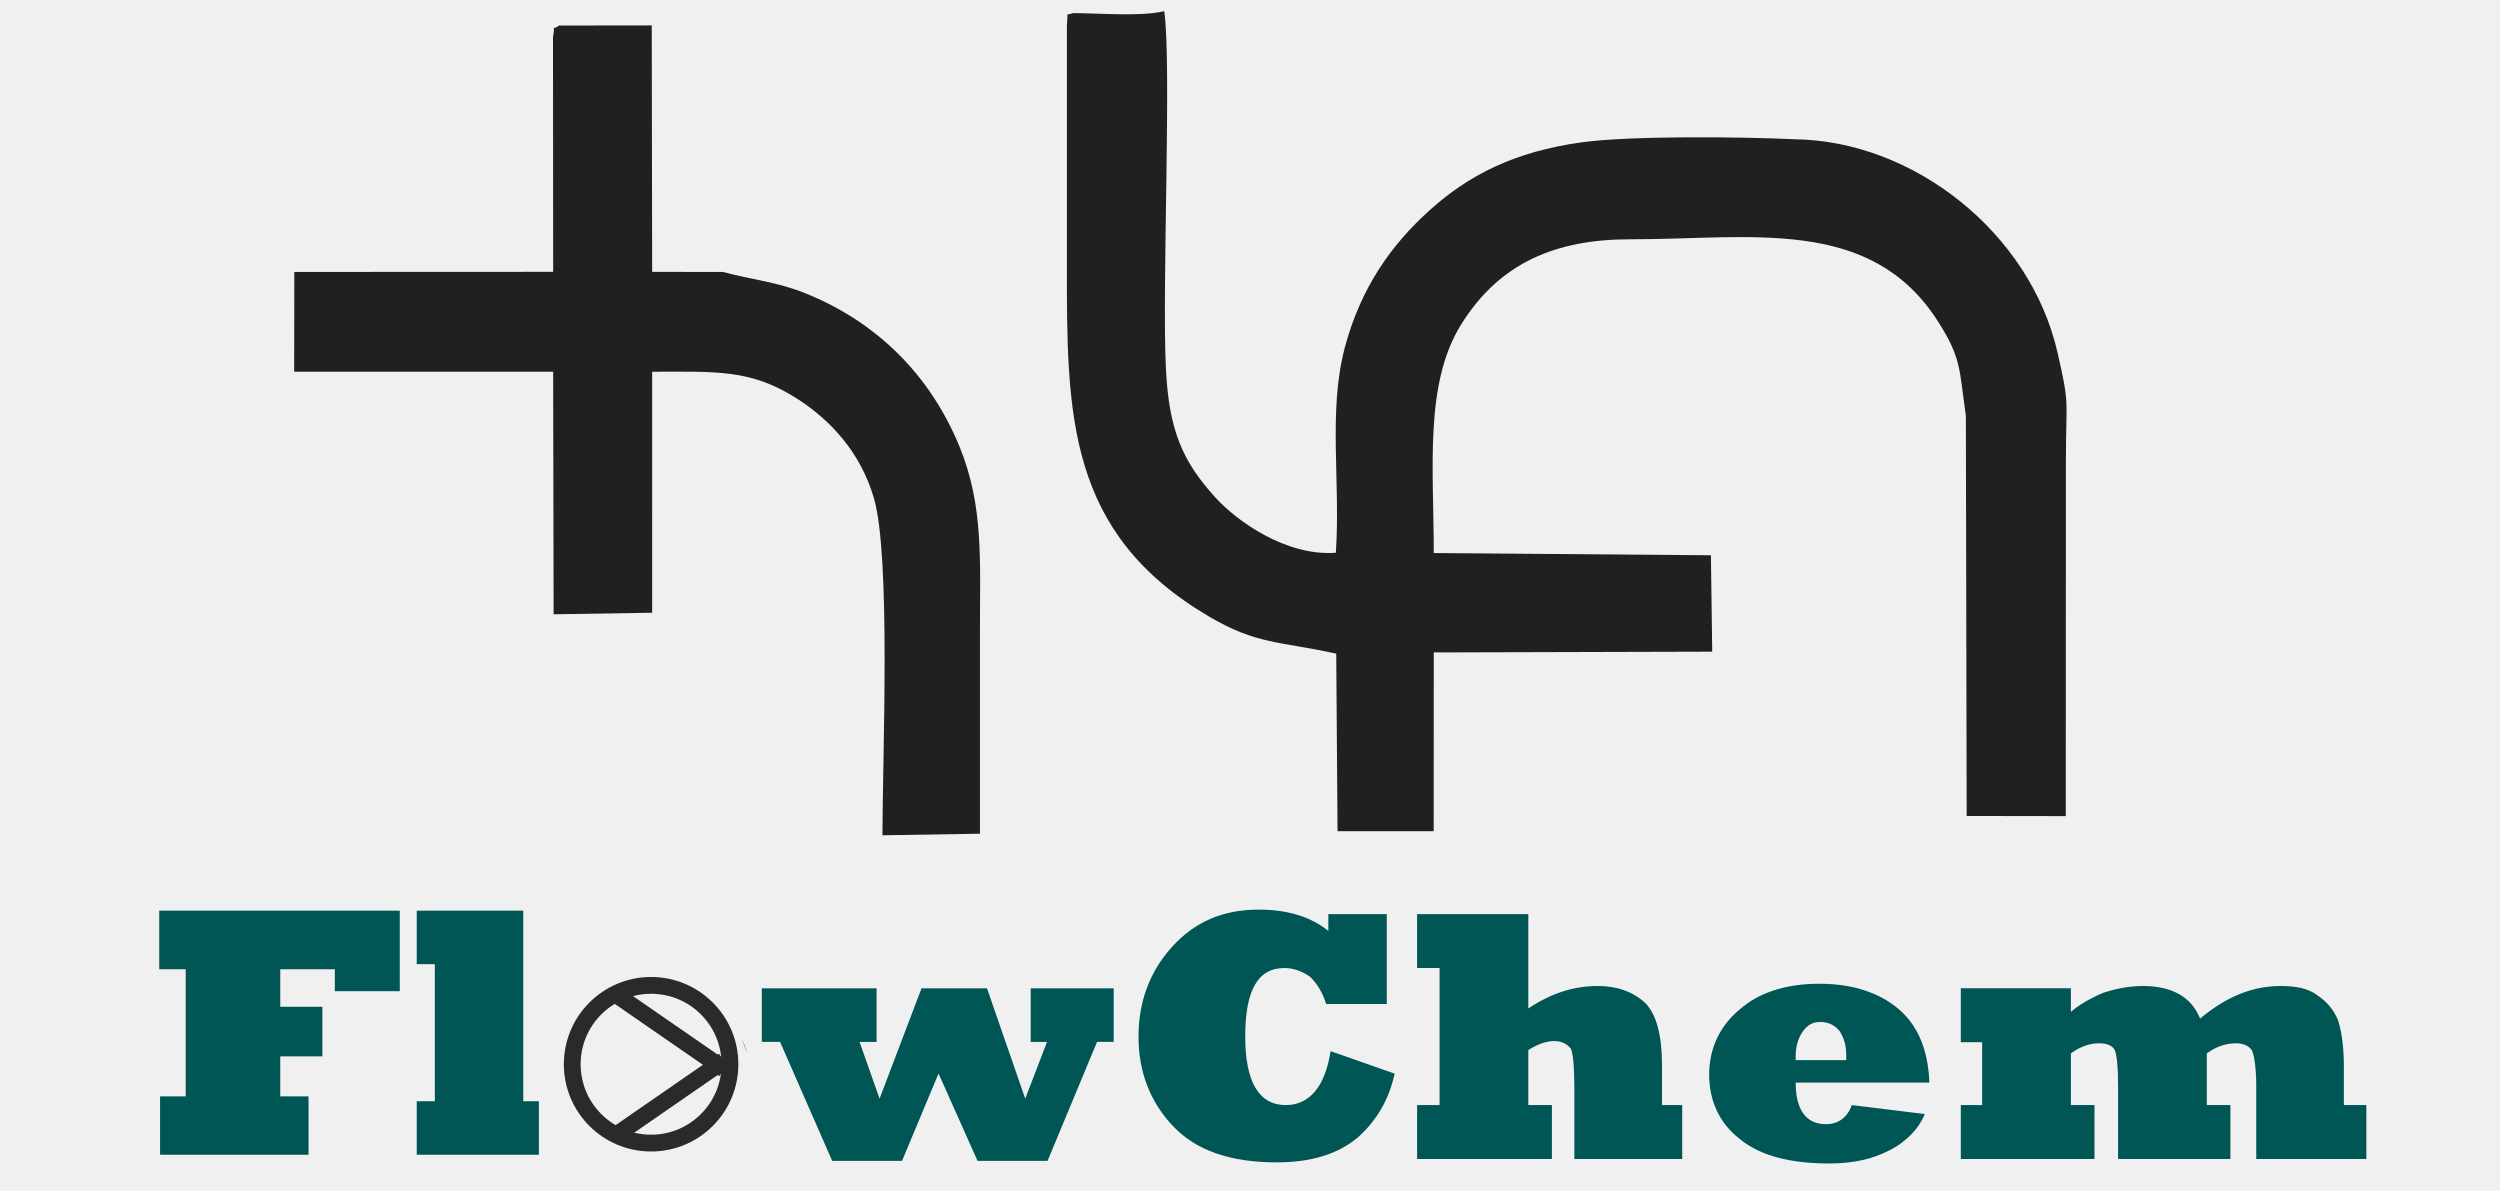
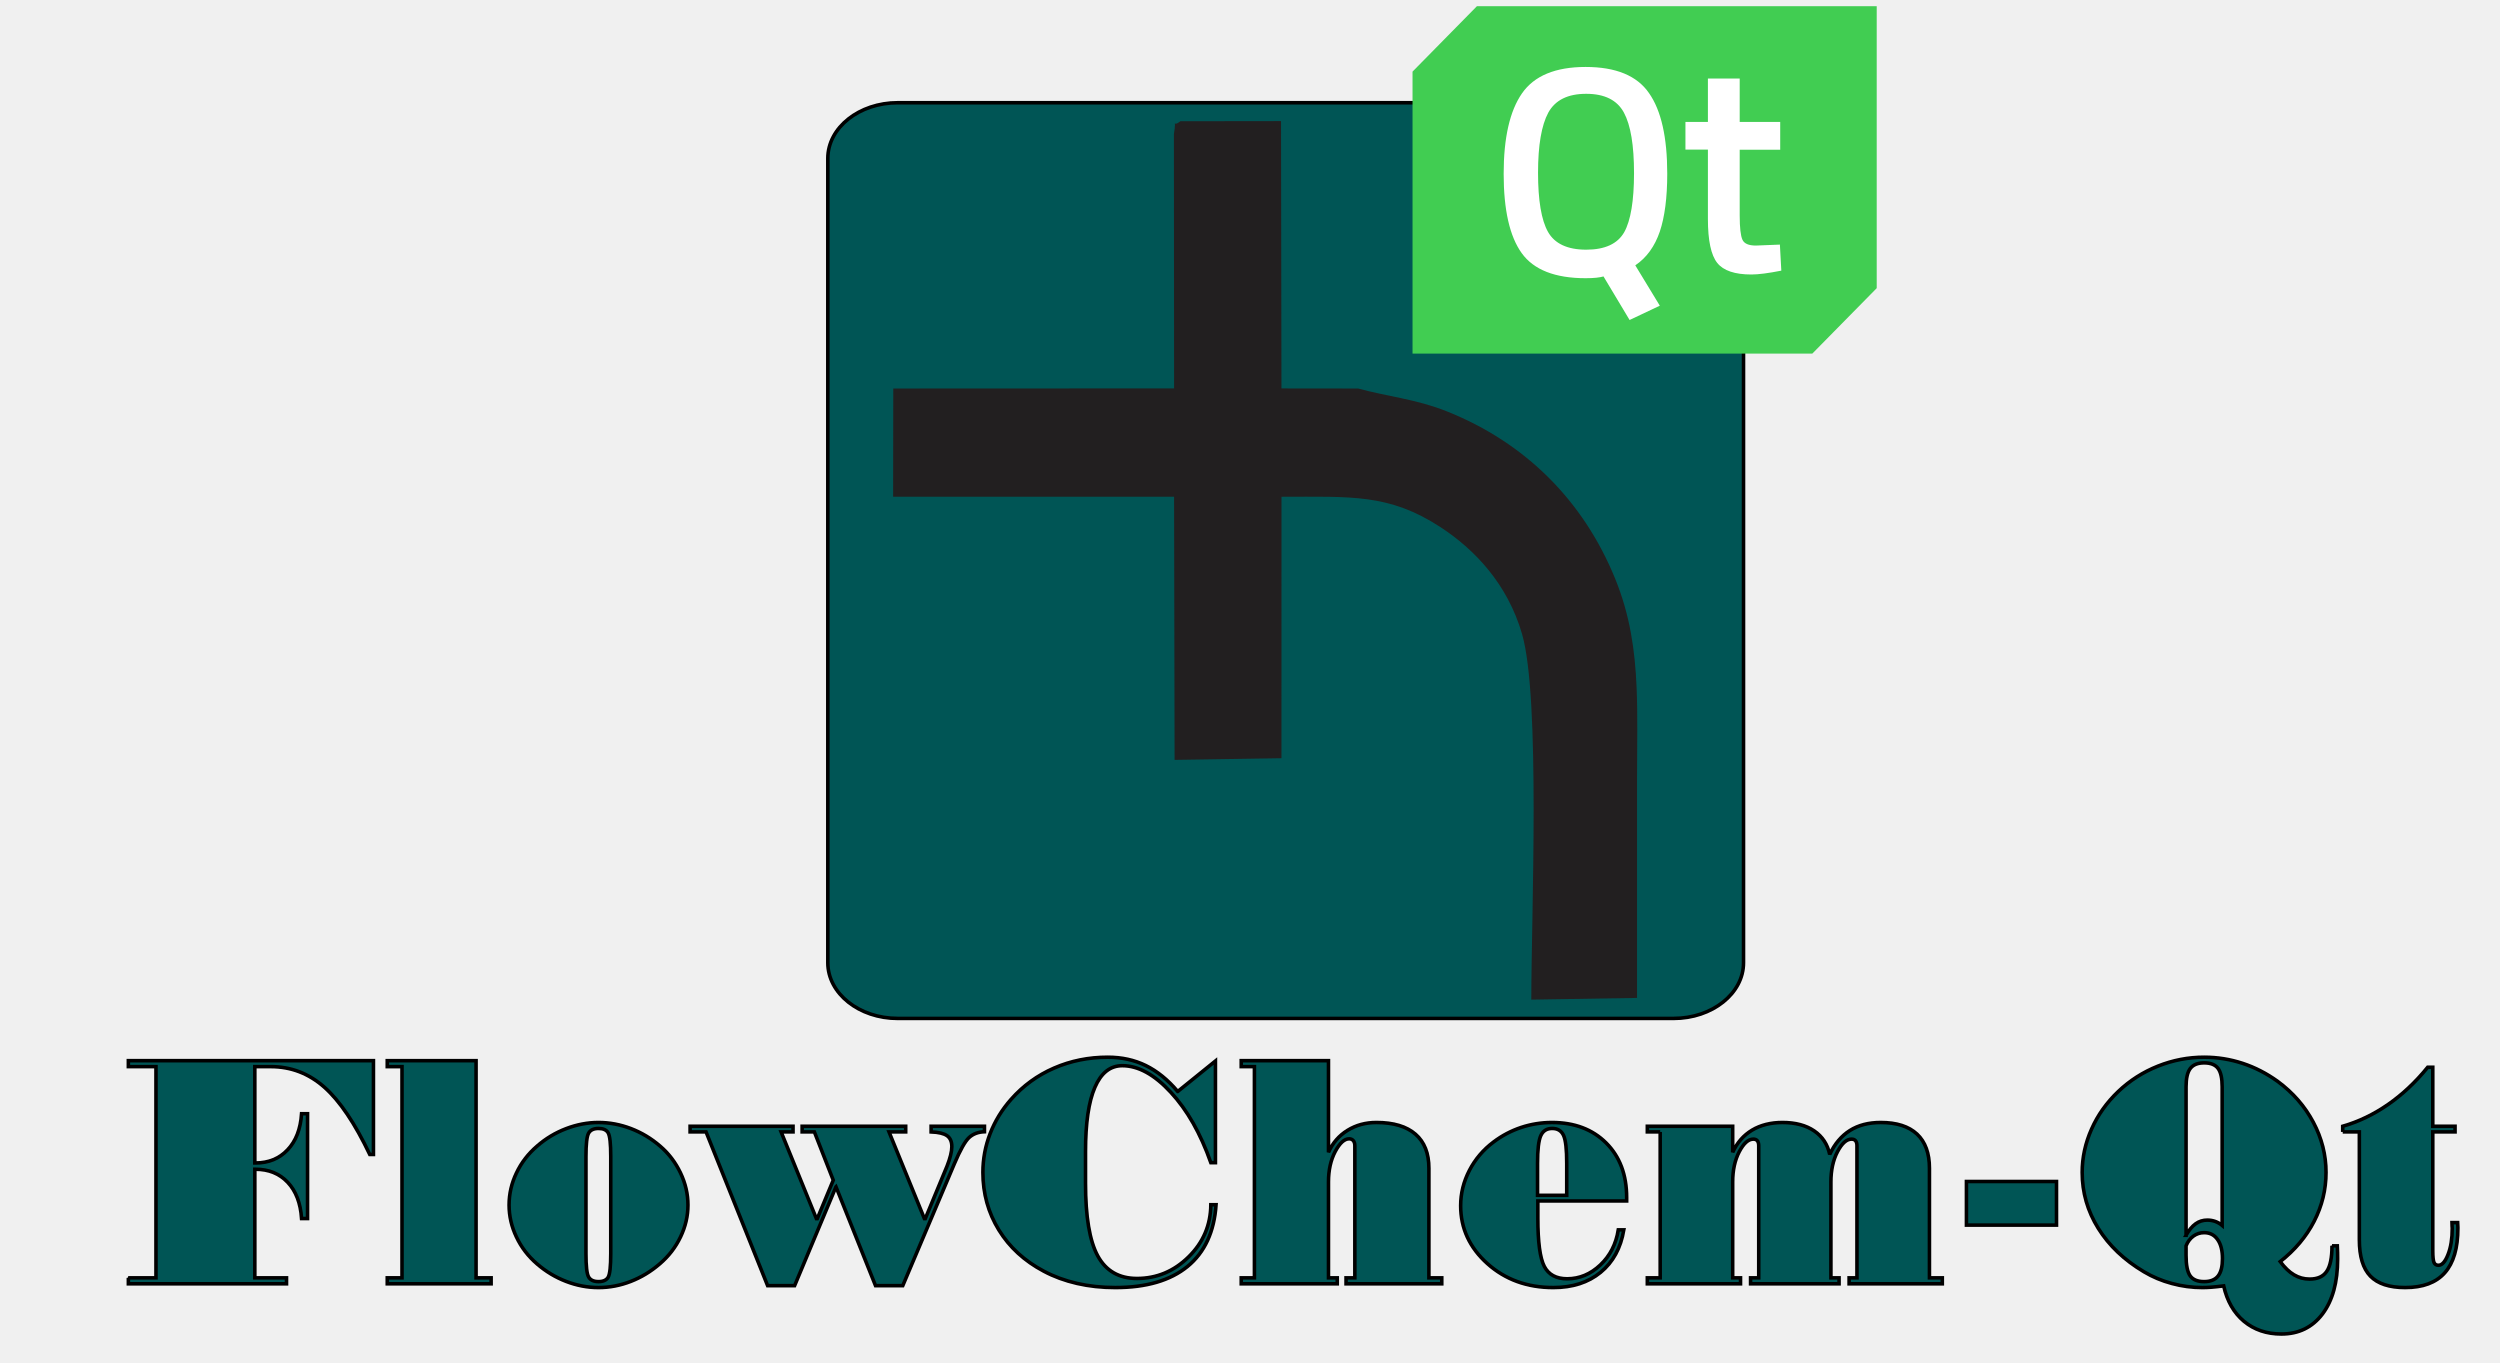
- <svg xmlns="http://www.w3.org/2000/svg" xml:space="preserve" width="8.268in" height="3.937in" version="1.1" style="shape-rendering:geometricPrecision; text-rendering:geometricPrecision; image-rendering:optimizeQuality; fill-rule:evenodd; clip-rule:evenodd" viewBox="0 0 8267.72 3937.01">
+ <svg xmlns="http://www.w3.org/2000/svg" xml:space="preserve" width="7.302in" height="3.979in" version="1.1" style="shape-rendering:geometricPrecision; text-rendering:geometricPrecision; image-rendering:optimizeQuality; fill-rule:evenodd; clip-rule:evenodd" viewBox="0 0 7302.08 3979.17">
  <defs>
    <style type="text/css">
   
-     .str0 {stroke:#2B2A29;stroke-width:55.56;stroke-miterlimit:2.613}
-     .fil1 {fill:none}
+     .str0 {stroke:black;stroke-width:10.41;stroke-miterlimit:2.613}
+     .str1 {stroke:black;stroke-width:10.42;stroke-miterlimit:2.613}
+     .fil5 {fill:none;fill-rule:nonzero}
    .fil0 {fill:#005555}
-     .fil2 {fill:#221F20}
+     .fil1 {fill:#221F20}
+     .fil4 {fill:#005555;fill-rule:nonzero}
+     .fil2 {fill:#41CD52;fill-rule:nonzero}
+     .fil3 {fill:white;fill-rule:nonzero}
   
  </style>
  </defs>
  <g id="Layer_x0020_1">
-     <path class="fil0" d="M1020.24 3818.96l-490.98 0 0 -192.98 84.8 0 0 -420.44 -87.58 0 0 -193.78 795.52 0 0 266.3 -214.78 0 0 -72.52 -180.5 0 0 124.04 139.29 0 0 164.06 -139.29 0 0 132.35 93.52 0 0 192.98zm761.83 0l-404 0 0 -176.93 59.83 0 0 -453.33 -59.83 0 0 -176.94 352.29 0 0 630.27 51.71 0 0 176.93z" />
-     <path class="fil0" d="M4400.42 3476.39l211.77 74.3c-18.57,85.45 -59.44,156.04 -122.6,211.77 -66.87,55.73 -156.04,81.74 -267.49,81.74 -156.04,0 -267.5,-40.87 -341.8,-118.89 -78.02,-81.74 -115.17,-182.05 -115.17,-297.22 0,-115.17 37.15,-215.48 111.45,-297.22 74.31,-81.74 167.19,-122.6 286.07,-122.6 92.88,0 170.89,22.29 230.34,70.59l0 -55.72 193.19 0 0 297.21 -200.62 0c-11.15,-37.15 -29.72,-66.87 -52.02,-89.17 -26,-18.57 -55.73,-29.72 -85.44,-29.72 -89.17,0 -130.03,74.3 -130.03,226.63 0,148.61 44.58,226.63 133.75,226.63 78.02,0 130.03,-59.44 148.6,-178.33zm731.9 356.66l-445.82 0 0 -178.33 74.3 0 0 -453.25 -74.3 0 0 -178.33 367.8 0 0 312.07c78.02,-52.02 152.32,-74.31 230.34,-74.31 63.16,0 115.17,18.58 156.04,55.73 37.15,37.15 55.73,107.74 55.73,204.33l0 133.75 66.87 0 0 178.33 -356.66 0 0 -230.34c0,-70.59 -3.72,-115.17 -11.15,-133.74 -11.15,-14.86 -29.72,-26.01 -55.72,-26.01 -26.01,0 -55.73,11.15 -85.45,29.72l0 182.05 78.02 0 0 178.33zm806.19 -326.94l167.18 0c0,-11.15 0,-18.57 0,-18.57 0,-29.72 -7.43,-55.72 -22.29,-78.02 -14.86,-18.57 -37.15,-29.72 -63.16,-29.72 -26.01,0 -44.58,11.15 -59.44,33.44 -14.86,22.29 -22.29,48.3 -22.29,81.73 0,3.72 0,7.44 0,11.15zm185.76 148.61l241.49 29.72c-11.15,26.01 -26.01,48.3 -44.58,66.87 -18.57,18.58 -40.87,37.15 -70.59,52.02 -55.73,29.72 -122.6,44.58 -200.62,44.58 -130.03,0 -230.34,-26.01 -297.21,-81.74 -66.87,-52.01 -100.31,-126.32 -100.31,-211.77 0,-85.44 33.44,-159.75 100.31,-215.48 63.16,-55.73 152.32,-85.45 263.78,-85.45 104.03,0 193.19,26.01 260.07,81.74 63.16,52.01 100.31,133.75 104.03,245.2l-442.11 0c0,89.17 33.44,137.46 100.31,137.46 40.87,0 70.59,-22.29 85.45,-63.16zm802.48 178.33l-442.11 0 0 -178.33 70.59 0 0 -208.05 -70.59 0 0 -178.33 364.09 0 0 78.02c26.01,-22.29 63.16,-44.58 107.74,-63.16 44.58,-14.86 89.17,-22.29 130.03,-22.29 92.88,0 159.76,33.44 189.48,107.74 89.16,-74.31 174.61,-107.74 267.49,-107.74 48.3,0 89.17,7.43 118.89,29.72 33.43,22.29 55.72,48.3 70.59,85.45 11.15,37.15 18.57,85.45 18.57,152.32l0 126.32 74.31 0 0 178.33 -364.09 0 0 -241.49c0,-63.16 -7.43,-104.03 -14.86,-118.89 -11.15,-14.85 -29.72,-22.29 -52.02,-22.29 -33.44,0 -66.87,11.15 -96.59,33.43l0 170.9 78.02 0 0 178.33 -371.52 0 0 -241.49c0,-63.16 -3.71,-100.31 -11.15,-118.89 -7.43,-14.85 -26,-22.29 -52.01,-22.29 -29.72,0 -63.16,11.15 -92.88,33.43l0 170.9 78.02 0 0 178.33z" />
-     <path class="fil0" d="M2454.15 3437.36l16.54 45.89c-4,-15.96 -9.52,-31.26 -16.54,-45.89zm528.95 401.85l-231.03 0 -172.37 -393.5 -60.44 0 0 -88.57 0 -88.56 379.63 0 0 177.33 -56.27 0 66.18 187.63 138.7 -364.96 216.57 0 126.41 364.96 72.12 -187.63 -54.09 0 0 -177.33 274.61 0 0 177.13 -55.08 0 -163.66 393.5 -231.61 0 -128.99 -288.88 -120.67 288.88z" />
-     <g id="_2592096224720">
-       <circle class="fil1 str0" cx="2153.17" cy="3519.67" r="260.79" />
-       <line class="fil1 str0" x1="2034.82" y1="3287.63" x2="2394.46" y2="3536.12" />
-       <line class="fil1 str0" x1="2033.68" y1="3756.24" x2="2393.32" y2="3507.76" />
+   </g>
+   <g id="Layer_x0020_1_1">
+     <path class="fil0 str0" d="M2622.24 300.04l2265.94 0c112.87,0 204.4,72.81 204.4,162.58l-0 2349.58c0,89.77 -91.53,162.57 -204.4,162.57l-2265.94 0c-112.86,-0 -204.4,-72.81 -204.4,-162.58l-0 -2349.58c0,-89.77 91.54,-162.57 204.41,-162.57z" />
+     <g id="_2592096223136">
+       <path class="fil1" d="M3967.15 1134.84l-224.21 -0.28 -1.27 -780.86 -294.07 0.39c-26.71,21.54 -9.71,-17.39 -18.84,37.79l0.55 742.57 -820.22 0.36 -0.47 316.21 820.65 0 1.48 768.56 312.21 -4.88 0.08 -763.67c203.45,0 314.25,-9.35 464.65,88.89 100.58,65.71 195.84,166.66 237.94,311.84 54.27,187.14 27.05,825.05 27.05,1068.11l308.91 -5c0,-214.9 0,-429.79 0,-644.68 0,-94.07 2.17,-179.8 -1.29,-261.67 -4.64,-109.54 -19.34,-212.22 -62.87,-318.82 -92.85,-227.53 -262.13,-396.48 -491.12,-488.06 -89.34,-35.72 -169.84,-42.57 -259.18,-66.76l0.02 0 0 -0.06z" />
    </g>
-     <g id="_2592096223136">
-       <path class="fil2" d="M3528.3 82.47l0 792.5c-0.7,498.7 1.04,888.81 471,1164.57 157.63,92.5 232.13,81.01 419.75,122.17l4.35 587.34 317.9 0 0.38 -591.31 920.85 -2.54 -4.34 -318.81 -916.56 -7.39c0,-279.15 -31.7,-558.33 89.8,-754.7 127.66,-206.31 315.62,-283.34 561.94,-282.94 392.58,0.65 790.8,-78.04 1013.83,268.7 79.98,124.35 71.74,158.21 94.18,315.37l2.65 1323.19 327.76 0.48 0.45 -1177.75c0,-204.44 13.99,-174.73 -28.29,-357.8 -91.22,-394.96 -476.35,-697.97 -868.35,-702.96 -174.2,-8.33 -545.68,-12.24 -706.63,10.34 -217.82,30.56 -369.94,105.78 -503.01,226.19 -123.98,112.18 -225.65,253.36 -278.43,451.91 -56.07,210.89 -13.74,444 -29.79,679.1 -165.79,12.07 -329.28,-106.37 -398.93,-183.41 -107.24,-118.63 -153.24,-219.53 -163.18,-428.03 -13.02,-273.02 19.38,-1006.2 -5.35,-1179.8 -78.39,18.84 -215.87,6.45 -302.35,6.45 -26.79,11.12 -14.46,-10.45 -19.62,39.12z" />
-       <path class="fil2" d="M2390.66 899.4l-234.01 -0.3 -1.33 -815.01 -306.93 0.4c-27.88,22.48 -10.14,-18.15 -19.66,39.44l0.57 775.04 -856.09 0.37 -0.5 330.04 856.54 0 1.53 802.18 325.87 -5.1 0.09 -797.08c212.35,0 328,-9.76 484.96,92.78 104.98,68.58 204.41,173.94 248.36,325.49 56.65,195.31 28.24,861.13 28.24,1114.83l322.42 -5.23c0,-224.3 0,-448.59 0,-672.88 0,-229.53 12.41,-411.44 -66.95,-605.89 -96.92,-237.48 -273.59,-413.82 -512.61,-509.41 -93.25,-37.29 -177.27,-44.43 -270.52,-69.68z" />
+     <g id="_1244343030704">
+       <g>
+         <polygon class="fil2" points="5351.31,18.09 5304.18,18.09 4313.86,18.09 4125.78,209.2 4125.78,848.28 4125.78,900.41 4125.78,1032.83 4256.09,1032.83 4303.23,1032.83 5293.55,1032.83 5481.63,841.72 5481.63,202.62 5481.63,150.5 5481.63,18.09 " />
+         <path class="fil3" d="M4631.33 195.58c88.26,0 150.19,25.36 185.31,76.55 35.59,50.71 53.15,129.13 53.15,235.25 0,69.96 -7.39,126.31 -21.72,169.05 -14.79,43.2 -38.35,76.07 -71.63,98.61l71.63 117.86 -88.26 41.8 -76.25 -127.26c-11.09,3.29 -28.19,5.17 -52.22,5.17 -89.19,0 -151.57,-24.42 -186.7,-73.26 -35.12,-48.83 -52.68,-126.31 -52.68,-231.5 0,-105.66 18.02,-184.07 53.61,-235.25 35.58,-51.19 97.5,-77.02 185.77,-77.02zm450.1 33.81l0 126.78 118.3 0 0 81.23 -118.3 0 0 192.06c0,35.68 2.78,59.16 7.86,70.44 5.08,11.74 18.48,17.37 39.28,17.37l70.24 -2.82 4.16 76.07c-37.89,7.51 -67.01,11.27 -87.34,11.27 -48.52,0 -81.8,-11.27 -99.82,-33.81 -18.02,-22.54 -27.26,-65.28 -27.26,-128.19l0 -202.85 -65.62 0 0 -80.77 65.62 0 0 -126.78 92.89 0zm-448.41 44.63c-53.49,0 -90.38,18.15 -110.67,54.94 -19.83,36.79 -29.97,95.07 -29.97,175.81 0,80.26 9.68,138.07 29.05,172.46 19.37,34.4 56.72,52.07 111.59,52.07 54.87,0 91.76,-17.2 111.13,-51.12 18.91,-33.92 28.59,-91.73 28.59,-172.46 0,-81.22 -9.68,-139.98 -29.51,-176.76 -19.83,-36.79 -56.72,-54.94 -110.2,-54.94z" />
+       </g>
    </g>
+     <path class="fil4" d="M374.78 3732.47l80.67 0 0 -616.91 -80.67 0 0 -17.42 715.92 0 0 274.08 -10.7 0c-43.39,-91.06 -87.54,-156.6 -132.76,-196.63 -45.22,-40.03 -97.47,-60.04 -156.44,-60.04l-46.6 0 0 281.41 1.83 0c38.5,0 69.82,-12.83 93.96,-38.5 24.29,-25.51 37.74,-60.65 40.79,-105.41l17.42 0 0 306.17 -17.42 0c-3.06,-45.07 -16.5,-80.21 -40.48,-105.72 -24.14,-25.51 -55.46,-38.19 -94.26,-38.19l-1.83 0 0 317.17 92.58 0 0 17.42 -462 0 0 -17.42z" />
+     <polygon id="_1" class="fil4" points="1131.02,3115.56 1131.02,3098.14 1390.44,3098.14 1390.44,3732.47 1434.44,3732.47 1434.44,3749.89 1131.02,3749.89 1131.02,3732.47 1174.11,3732.47 1174.11,3115.56 " />
+     <path id="_2" class="fil4" d="M1783.84 3661.58l0 -283.56c0,-37.58 -2.6,-60.65 -7.64,-69.2 -5.04,-8.41 -14.36,-12.68 -28.11,-12.68 -14.06,0 -23.68,4.58 -28.87,13.59 -5.19,9.17 -7.79,31.93 -7.79,68.29l0 283.56c0,36.67 2.6,59.59 7.79,68.44 5.2,9.02 14.82,13.44 28.87,13.44 13.75,0 23.07,-4.28 28.11,-12.68 5.04,-8.56 7.64,-31.62 7.64,-69.21zm-35.75 -382.86c32.24,0 63.71,5.96 94.57,17.72 30.86,11.76 59.28,28.72 85.25,51.18 25.36,21.69 45.22,47.97 59.74,78.53 14.52,30.56 21.7,61.72 21.7,93.65 0,31.93 -7.18,62.94 -21.7,93.19 -14.51,30.41 -34.83,56.68 -61.11,78.99 -25.67,22.15 -53.78,39.11 -84.48,51.03 -30.71,11.92 -62.03,17.87 -93.96,17.87 -31.93,0 -63.4,-5.96 -94.41,-17.87 -31.02,-11.92 -59.28,-28.87 -84.94,-51.03 -25.97,-22.31 -46.14,-48.58 -60.35,-78.68 -14.36,-30.1 -21.54,-61.26 -21.54,-93.5 0,-32.54 7.18,-63.71 21.54,-93.65 14.2,-30.1 34.37,-56.22 60.35,-78.53 25.36,-22.15 53.62,-39.11 84.94,-51.03 31.32,-11.92 62.79,-17.87 94.41,-17.87z" />
+     <path id="_3" class="fil4" d="M2441.7 3466.48l-120.85 288.9 -78.83 0 -179.82 -449.17 -46.6 0 0 -16.5 300.67 0 0 16.5 -34.83 0 104.35 256.51 47.97 -115.5 -55.15 -141.01 -35.75 0 0 -16.5 302.5 0 0 16.5 -48.74 0 104.65 256.51 64.93 -156.75c4.43,-11.31 7.94,-21.7 10.24,-31.32 2.44,-9.47 3.67,-18.03 3.67,-25.52 0,-14.51 -4.74,-25.21 -13.91,-31.78 -9.32,-6.57 -24.75,-10.24 -46.59,-11.15l0 -16.5 155.83 0 0 16.04c-18.18,0.61 -33.15,6.26 -44.76,16.81 -11.61,10.54 -26.13,36.36 -43.39,77.15l-150.48 355.67 -79.6 0 -115.5 -288.9z" />
+     <path id="_4" class="fil4" d="M3439.95 3188.12l110.15 -89.07 0 297 -13.44 0c-30.1,-85.4 -69.06,-154 -117.03,-205.64 -47.82,-51.79 -95.03,-77.61 -141.63,-77.61 -35.14,0 -61.87,21.08 -80.06,63.25 -18.18,42.01 -27.35,104.5 -27.35,187.3l0 92.58c0,97.78 11.91,168.67 35.75,212.52 23.98,43.85 62.18,65.85 114.58,65.85 57.6,0 107.86,-20.93 150.64,-62.94 42.78,-41.86 64.47,-92.74 65.09,-152.47l15.28 0c-5.35,78.99 -33.15,139.18 -83.26,180.28 -50.26,41.09 -120.54,61.72 -210.98,61.72 -39.42,0 -76.7,-3.97 -111.83,-12.07 -35.29,-8.09 -67.68,-20.01 -97.17,-35.75 -56.53,-29.94 -100.22,-69.97 -131.24,-120.39 -31.02,-50.42 -46.6,-106.48 -46.6,-168.21 0,-39.11 7.03,-76.85 21.08,-113.21 14.06,-36.36 34.38,-69.82 61.26,-100.22 34.99,-39.57 76.85,-70.13 125.43,-91.21 48.74,-21.24 100.98,-31.78 157.2,-31.78 40.64,0 77.46,8.09 110.76,24.29 33.31,16.35 64.47,41.56 93.35,75.78z" />
+     <path id="_5" class="fil4" d="M3625.43 3732.47l38.5 0 0 -616.91 -38.5 0 0 -17.42 254.83 0 0 267.67c12.22,-27.35 30.71,-48.74 55.46,-64.02 24.9,-15.43 53.01,-23.07 84.79,-23.07 49.8,0 87.85,11.46 113.97,34.22 26.12,22.76 39.11,55.92 39.11,99.46l0 320.07 37.58 0 0 17.42 -279.58 0 0 -17.42 25.67 0 0 -385.92c0,-6.26 -1.53,-11.15 -4.43,-14.82 -3.06,-3.51 -7.03,-5.35 -12.07,-5.35 -14.06,0 -27.65,12.37 -40.79,37.13 -13.14,24.75 -19.71,54.54 -19.71,89.07l0 279.89 25.67 0 0 17.42 -280.5 0 0 -17.42z" />
+     <path id="_6" class="fil4" d="M4491.83 3558.3c0,69.51 6.26,116.42 18.79,140.71 12.53,24.14 34.83,36.21 66.76,36.21 36.06,0 68.44,-13.44 96.86,-40.33 28.57,-26.89 45.98,-61.11 52.56,-102.67l16.19 0c-9.01,53.01 -31.47,94.42 -67.83,124.21 -36.21,29.64 -82.2,44.46 -138.11,44.46 -76.39,0 -140.56,-23.37 -192.65,-69.97 -52.1,-46.75 -78.07,-103.13 -78.07,-169.28 0,-35.75 8.56,-70.13 25.52,-102.97 16.96,-32.7 40.48,-60.5 70.73,-83.11 24.44,-18.48 51.18,-32.54 80.21,-42.32 29.03,-9.62 59.13,-14.51 90.14,-14.51 65.69,0 118.4,19.86 158.43,59.74 39.87,39.87 59.89,93.04 59.89,159.65l0 9.78 -259.42 0 0 50.42zm-0.92 -160.11l0 93.19 85.25 0 0 -93.19c0,-41.1 -3.06,-68.44 -9.32,-81.89 -6.26,-13.44 -17.26,-20.17 -33,-20.17 -15.89,0 -26.89,6.87 -33.3,20.78 -6.42,13.91 -9.63,41.1 -9.63,81.28z" />
+     <path id="_7" class="fil4" d="M4849.17 3306.22l-37.58 0 0 -16.5 249.33 0 0 76.08c12.83,-28.26 31.78,-49.81 56.68,-64.78 24.9,-14.82 54.54,-22.3 88.76,-22.3 37.89,0 68.75,8.25 92.74,24.6 23.83,16.35 38.96,39.26 45.22,68.75 14.51,-31.02 34.22,-54.24 58.97,-69.97 24.75,-15.58 54.85,-23.37 89.98,-23.37 46.6,0 81.89,11.3 106.18,33.92 24.14,22.76 36.21,55.91 36.21,99.76l0 320.07 37.58 0 0 17.42 -272.25 0 0 -17.42 22.92 0 0 -385.92c0,-6.26 -1.38,-11.15 -3.97,-14.36 -2.75,-3.36 -6.57,-4.89 -11.76,-4.89 -14.52,0 -28.26,12.22 -41.1,36.67 -12.83,24.44 -19.25,54.08 -19.25,88.61l0 279.89 23.83 0 0 17.42 -258.5 0 0 -17.42 23.83 0 0 -385.92c0,-6.26 -1.37,-11.15 -3.97,-14.36 -2.75,-3.36 -6.57,-4.89 -11.76,-4.89 -14.52,0 -28.26,12.22 -41.1,36.67 -12.83,24.44 -19.25,54.08 -19.25,88.61l0 279.89 22.92 0 0 17.42 -272.25 0 0 -17.42 37.58 0 0 -426.25z" />
+     <polygon id="_8" class="fil4" points="5743.69,3451.05 6006.77,3451.05 6006.77,3578.47 5743.69,3578.47 " />
+     <path id="_9" class="fil4" d="M6385.2 3608.11c8.71,-15.28 18.03,-26.43 28.11,-33.61 9.93,-7.18 21.39,-10.69 34.22,-10.69 8.09,0 15.73,1.37 23.07,3.97 7.33,2.75 14.06,6.57 20.02,11.61l0 -405.01c0,-25.06 -3.97,-42.93 -12.07,-53.78 -8.1,-10.69 -21.54,-16.04 -40.33,-16.04 -18.94,0 -32.39,5.5 -40.64,16.35 -8.25,10.85 -12.37,28.72 -12.37,53.47l0 433.73zm0 58.67c0,28.57 3.97,48.43 11.92,59.74 7.94,11.3 21.54,16.96 40.94,16.96 18.64,0 32.08,-5.5 40.64,-16.35 8.56,-10.85 12.83,-27.81 12.83,-50.72 0,-23.83 -4.74,-42.47 -14.21,-55.76 -9.32,-13.44 -22.46,-20.17 -39.26,-20.17 -11.61,0 -22.15,3.36 -31.63,10.24 -9.32,6.87 -16.5,16.35 -21.24,28.26l0 27.81zm426.25 -27.81l15.58 0c0.31,7.49 0.61,14.36 0.76,20.78 0.15,6.42 0.15,12.37 0.15,17.72 0,67.99 -14.82,121.46 -44.3,160.57 -29.49,38.96 -69.52,58.51 -119.93,58.51 -43.24,0 -79.59,-12.37 -109.39,-37.12 -29.64,-24.75 -49.35,-59.28 -59.28,-103.43 -14.36,1.83 -26.28,3.06 -36.06,3.82 -9.63,0.76 -18.33,1.07 -26.13,1.07 -30.09,0 -59.89,-3.97 -89.07,-11.92 -29.33,-7.79 -56.53,-19.25 -81.59,-34.22 -57.59,-34.22 -102.06,-76.54 -133.37,-126.81 -31.32,-50.26 -47.06,-104.65 -47.06,-163.47 0,-43.24 9.17,-85.4 27.35,-126.35 18.18,-41.1 44.15,-77.61 77.92,-109.85 33.92,-32.24 72.72,-56.98 116.11,-74.25 43.39,-17.27 88.46,-25.97 135.06,-25.97 38.5,0 75.78,5.96 112.14,17.87 36.21,11.92 70.43,29.64 102.67,52.86 44.46,32.85 79.14,72.57 103.89,119.32 24.75,46.59 37.12,95.48 37.12,146.51 0,50.11 -11.61,97.63 -34.68,142.54 -23.07,44.91 -56.22,84.18 -99.15,117.94 13.14,17.57 26.58,30.56 40.48,38.65 13.91,8.25 29.03,12.38 45.37,12.38 23.38,0 40.03,-7.49 50.11,-22.61 10.24,-15.12 15.28,-39.87 15.28,-74.56z" />
+     <path id="_10" class="fil4" d="M6842.77 3306.22l0 -16.5c46.6,-13.44 90.75,-34.68 132.61,-63.71 42.02,-29.18 80.52,-65.39 115.65,-108.63l14.82 0 0 172.33 65.08 0 0 16.5 -65.08 0 0 347.42c0,17.11 1.22,28.41 3.52,33.91 2.44,5.5 6.72,8.25 12.98,8.25 10.54,0 19.86,-10.39 27.96,-31.17 8.25,-20.78 12.38,-46.44 12.38,-76.85 0,-0.61 -0.15,-2.75 -0.46,-6.57 -0.3,-3.67 -0.46,-7.03 -0.46,-10.08l16.5 0c0,3.82 0.3,8.56 0.92,13.9 0,1.22 0,1.98 0,2.6 0,57.9 -12.68,101.29 -38.2,130.01 -25.51,28.87 -64.17,43.24 -115.8,43.24 -46.29,0 -80.06,-11.15 -101.6,-33.31 -21.54,-22.15 -32.24,-57.59 -32.24,-106.18l0 -315.18 -48.58 0z" />
+     <path id="_11" class="fil5 str1" d="M374.78 3732.47l80.67 0 0 -616.91 -80.67 0 0 -17.42 715.92 0 0 274.08 -10.7 0c-43.39,-91.06 -87.54,-156.6 -132.76,-196.63 -45.22,-40.03 -97.47,-60.04 -156.44,-60.04l-46.6 0 0 281.41 1.83 0c38.5,0 69.82,-12.83 93.96,-38.5 24.29,-25.51 37.74,-60.65 40.79,-105.41l17.42 0 0 306.17 -17.42 0c-3.06,-45.07 -16.5,-80.21 -40.48,-105.72 -24.14,-25.51 -55.46,-38.19 -94.26,-38.19l-1.83 0 0 317.17 92.58 0 0 17.42 -462 0 0 -17.42z" />
+     <polygon id="_12" class="fil5 str1" points="1131.02,3115.56 1131.02,3098.14 1390.44,3098.14 1390.44,3732.47 1434.44,3732.47 1434.44,3749.89 1131.02,3749.89 1131.02,3732.47 1174.11,3732.47 1174.11,3115.56 " />
+     <path id="_13" class="fil5 str1" d="M1783.84 3661.58l0 -283.56c0,-37.58 -2.6,-60.65 -7.64,-69.2 -5.04,-8.41 -14.36,-12.68 -28.11,-12.68 -14.06,0 -23.68,4.58 -28.87,13.59 -5.19,9.17 -7.79,31.93 -7.79,68.29l0 283.56c0,36.67 2.6,59.59 7.79,68.44 5.2,9.02 14.82,13.44 28.87,13.44 13.75,0 23.07,-4.28 28.11,-12.68 5.04,-8.56 7.64,-31.62 7.64,-69.21zm-35.75 -382.86c32.24,0 63.71,5.96 94.57,17.72 30.86,11.76 59.28,28.72 85.25,51.18 25.36,21.69 45.22,47.97 59.74,78.53 14.52,30.56 21.7,61.72 21.7,93.65 0,31.93 -7.18,62.94 -21.7,93.19 -14.51,30.41 -34.83,56.68 -61.11,78.99 -25.67,22.15 -53.78,39.11 -84.48,51.03 -30.71,11.92 -62.03,17.87 -93.96,17.87 -31.93,0 -63.4,-5.96 -94.41,-17.87 -31.02,-11.92 -59.28,-28.87 -84.94,-51.03 -25.97,-22.31 -46.14,-48.58 -60.35,-78.68 -14.36,-30.1 -21.54,-61.26 -21.54,-93.5 0,-32.54 7.18,-63.71 21.54,-93.65 14.2,-30.1 34.37,-56.22 60.35,-78.53 25.36,-22.15 53.62,-39.11 84.94,-51.03 31.32,-11.92 62.79,-17.87 94.41,-17.87z" />
+     <path id="_14" class="fil5 str1" d="M2441.7 3466.48l-120.85 288.9 -78.83 0 -179.82 -449.17 -46.6 0 0 -16.5 300.67 0 0 16.5 -34.83 0 104.35 256.51 47.97 -115.5 -55.15 -141.01 -35.75 0 0 -16.5 302.5 0 0 16.5 -48.74 0 104.65 256.51 64.93 -156.75c4.43,-11.31 7.94,-21.7 10.24,-31.32 2.44,-9.47 3.67,-18.03 3.67,-25.52 0,-14.51 -4.74,-25.21 -13.91,-31.78 -9.32,-6.57 -24.75,-10.24 -46.59,-11.15l0 -16.5 155.83 0 0 16.04c-18.18,0.61 -33.15,6.26 -44.76,16.81 -11.61,10.54 -26.13,36.36 -43.39,77.15l-150.48 355.67 -79.6 0 -115.5 -288.9z" />
+     <path id="_15" class="fil5 str1" d="M3439.95 3188.12l110.15 -89.07 0 297 -13.44 0c-30.1,-85.4 -69.06,-154 -117.03,-205.64 -47.82,-51.79 -95.03,-77.61 -141.63,-77.61 -35.14,0 -61.87,21.08 -80.06,63.25 -18.18,42.01 -27.35,104.5 -27.35,187.3l0 92.58c0,97.78 11.91,168.67 35.75,212.52 23.98,43.85 62.18,65.85 114.58,65.85 57.6,0 107.86,-20.93 150.64,-62.94 42.78,-41.86 64.47,-92.74 65.09,-152.47l15.28 0c-5.35,78.99 -33.15,139.18 -83.26,180.28 -50.26,41.09 -120.54,61.72 -210.98,61.72 -39.42,0 -76.7,-3.97 -111.83,-12.07 -35.29,-8.09 -67.68,-20.01 -97.17,-35.75 -56.53,-29.94 -100.22,-69.97 -131.24,-120.39 -31.02,-50.42 -46.6,-106.48 -46.6,-168.21 0,-39.11 7.03,-76.85 21.08,-113.21 14.06,-36.36 34.38,-69.82 61.26,-100.22 34.99,-39.57 76.85,-70.13 125.43,-91.21 48.74,-21.24 100.98,-31.78 157.2,-31.78 40.64,0 77.46,8.09 110.76,24.29 33.31,16.35 64.47,41.56 93.35,75.78z" />
+     <path id="_16" class="fil5 str1" d="M3625.43 3732.47l38.5 0 0 -616.91 -38.5 0 0 -17.42 254.83 0 0 267.67c12.22,-27.35 30.71,-48.74 55.46,-64.02 24.9,-15.43 53.01,-23.07 84.79,-23.07 49.8,0 87.85,11.46 113.97,34.22 26.12,22.76 39.11,55.92 39.11,99.46l0 320.07 37.58 0 0 17.42 -279.58 0 0 -17.42 25.67 0 0 -385.92c0,-6.26 -1.53,-11.15 -4.43,-14.82 -3.06,-3.51 -7.03,-5.35 -12.07,-5.35 -14.06,0 -27.65,12.37 -40.79,37.13 -13.14,24.75 -19.71,54.54 -19.71,89.07l0 279.89 25.67 0 0 17.42 -280.5 0 0 -17.42z" />
+     <path id="_17" class="fil5 str1" d="M4491.83 3558.3c0,69.51 6.26,116.42 18.79,140.71 12.53,24.14 34.83,36.21 66.76,36.21 36.06,0 68.44,-13.44 96.86,-40.33 28.57,-26.89 45.98,-61.11 52.56,-102.67l16.19 0c-9.01,53.01 -31.47,94.42 -67.83,124.21 -36.21,29.64 -82.2,44.46 -138.11,44.46 -76.39,0 -140.56,-23.37 -192.65,-69.97 -52.1,-46.75 -78.07,-103.13 -78.07,-169.28 0,-35.75 8.56,-70.13 25.52,-102.97 16.96,-32.7 40.48,-60.5 70.73,-83.11 24.44,-18.48 51.18,-32.54 80.21,-42.32 29.03,-9.62 59.13,-14.51 90.14,-14.51 65.69,0 118.4,19.86 158.43,59.74 39.87,39.87 59.89,93.04 59.89,159.65l0 9.78 -259.42 0 0 50.42zm-0.92 -160.11l0 93.19 85.25 0 0 -93.19c0,-41.1 -3.06,-68.44 -9.32,-81.89 -6.26,-13.44 -17.26,-20.17 -33,-20.17 -15.89,0 -26.89,6.87 -33.3,20.78 -6.42,13.91 -9.63,41.1 -9.63,81.28z" />
+     <path id="_18" class="fil5 str1" d="M4849.17 3306.22l-37.58 0 0 -16.5 249.33 0 0 76.08c12.83,-28.26 31.78,-49.81 56.68,-64.78 24.9,-14.82 54.54,-22.3 88.76,-22.3 37.89,0 68.75,8.25 92.74,24.6 23.83,16.35 38.96,39.26 45.22,68.75 14.51,-31.02 34.22,-54.24 58.97,-69.97 24.75,-15.58 54.85,-23.37 89.98,-23.37 46.6,0 81.89,11.3 106.18,33.92 24.14,22.76 36.21,55.91 36.21,99.76l0 320.07 37.58 0 0 17.42 -272.25 0 0 -17.42 22.92 0 0 -385.92c0,-6.26 -1.38,-11.15 -3.97,-14.36 -2.75,-3.36 -6.57,-4.89 -11.76,-4.89 -14.52,0 -28.26,12.22 -41.1,36.67 -12.83,24.44 -19.25,54.08 -19.25,88.61l0 279.89 23.83 0 0 17.42 -258.5 0 0 -17.42 23.83 0 0 -385.92c0,-6.26 -1.37,-11.15 -3.97,-14.36 -2.75,-3.36 -6.57,-4.89 -11.76,-4.89 -14.52,0 -28.26,12.22 -41.1,36.67 -12.83,24.44 -19.25,54.08 -19.25,88.61l0 279.89 22.92 0 0 17.42 -272.25 0 0 -17.42 37.58 0 0 -426.25z" />
+     <polygon id="_19" class="fil5 str1" points="5743.69,3451.05 6006.77,3451.05 6006.77,3578.47 5743.69,3578.47 " />
+     <path id="_20" class="fil5 str1" d="M6385.2 3608.11c8.71,-15.28 18.03,-26.43 28.11,-33.61 9.93,-7.18 21.39,-10.69 34.22,-10.69 8.09,0 15.73,1.37 23.07,3.97 7.33,2.75 14.06,6.57 20.02,11.61l0 -405.01c0,-25.06 -3.97,-42.93 -12.07,-53.78 -8.1,-10.69 -21.54,-16.04 -40.33,-16.04 -18.94,0 -32.39,5.5 -40.64,16.35 -8.25,10.85 -12.37,28.72 -12.37,53.47l0 433.73zm0 58.67c0,28.57 3.97,48.43 11.92,59.74 7.94,11.3 21.54,16.96 40.94,16.96 18.64,0 32.08,-5.5 40.64,-16.35 8.56,-10.85 12.83,-27.81 12.83,-50.72 0,-23.83 -4.74,-42.47 -14.21,-55.76 -9.32,-13.44 -22.46,-20.17 -39.26,-20.17 -11.61,0 -22.15,3.36 -31.63,10.24 -9.32,6.87 -16.5,16.35 -21.24,28.26l0 27.81zm426.25 -27.81l15.58 0c0.31,7.49 0.61,14.36 0.76,20.78 0.15,6.42 0.15,12.37 0.15,17.72 0,67.99 -14.82,121.46 -44.3,160.57 -29.49,38.96 -69.52,58.51 -119.93,58.51 -43.24,0 -79.59,-12.37 -109.39,-37.12 -29.64,-24.75 -49.35,-59.28 -59.28,-103.43 -14.36,1.83 -26.28,3.06 -36.06,3.82 -9.63,0.76 -18.33,1.07 -26.13,1.07 -30.09,0 -59.89,-3.97 -89.07,-11.92 -29.33,-7.79 -56.53,-19.25 -81.59,-34.22 -57.59,-34.22 -102.06,-76.54 -133.37,-126.81 -31.32,-50.26 -47.06,-104.65 -47.06,-163.47 0,-43.24 9.17,-85.4 27.35,-126.35 18.18,-41.1 44.15,-77.61 77.92,-109.85 33.92,-32.24 72.72,-56.98 116.11,-74.25 43.39,-17.27 88.46,-25.97 135.06,-25.97 38.5,0 75.78,5.96 112.14,17.87 36.21,11.92 70.43,29.64 102.67,52.86 44.46,32.85 79.14,72.57 103.89,119.32 24.75,46.59 37.12,95.48 37.12,146.51 0,50.11 -11.61,97.63 -34.68,142.54 -23.07,44.91 -56.22,84.18 -99.15,117.94 13.14,17.57 26.58,30.56 40.48,38.65 13.91,8.25 29.03,12.38 45.37,12.38 23.38,0 40.03,-7.49 50.11,-22.61 10.24,-15.12 15.28,-39.87 15.28,-74.56z" />
+     <path id="_21" class="fil5 str1" d="M6842.77 3306.22l0 -16.5c46.6,-13.44 90.75,-34.68 132.61,-63.71 42.02,-29.18 80.52,-65.39 115.65,-108.63l14.82 0 0 172.33 65.08 0 0 16.5 -65.08 0 0 347.42c0,17.11 1.22,28.41 3.52,33.91 2.44,5.5 6.72,8.25 12.98,8.25 10.54,0 19.86,-10.39 27.96,-31.17 8.25,-20.78 12.38,-46.44 12.38,-76.85 0,-0.61 -0.15,-2.75 -0.46,-6.57 -0.3,-3.67 -0.46,-7.03 -0.46,-10.08l16.5 0c0,3.82 0.3,8.56 0.92,13.9 0,1.22 0,1.98 0,2.6 0,57.9 -12.68,101.29 -38.2,130.01 -25.51,28.87 -64.17,43.24 -115.8,43.24 -46.29,0 -80.06,-11.15 -101.6,-33.31 -21.54,-22.15 -32.24,-57.59 -32.24,-106.18l0 -315.18 -48.58 0z" />
  </g>
</svg>
